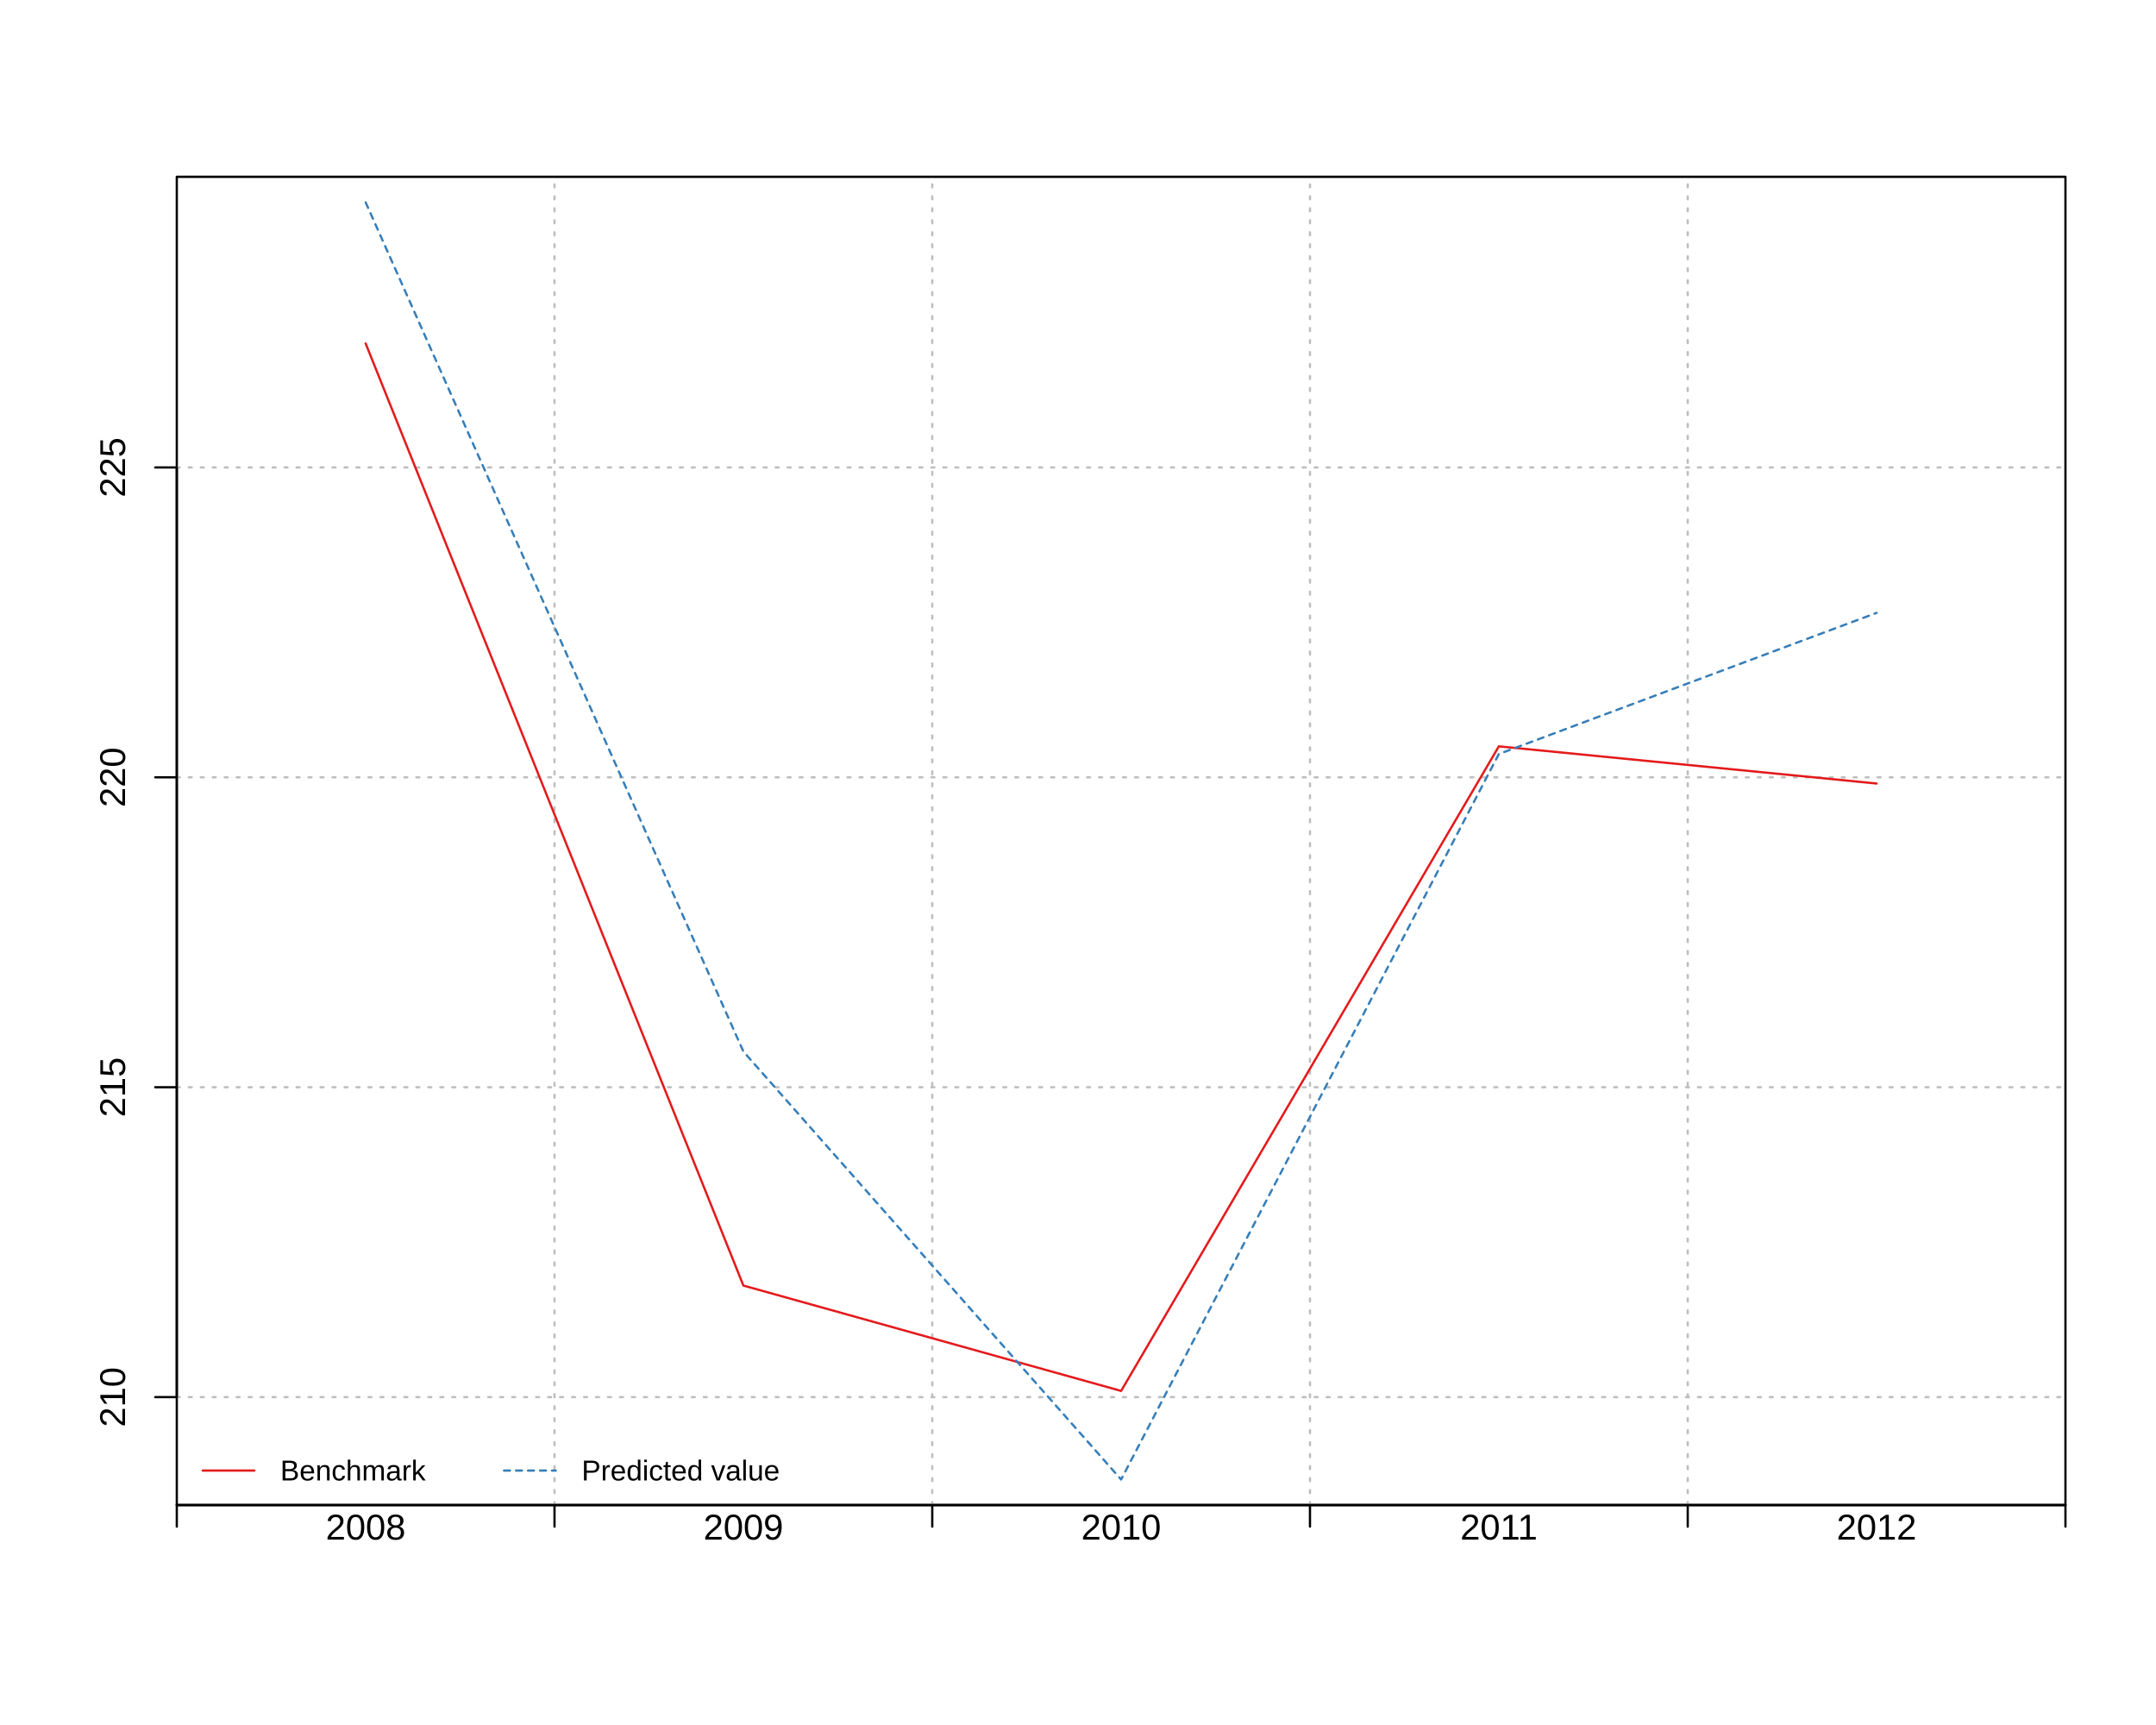
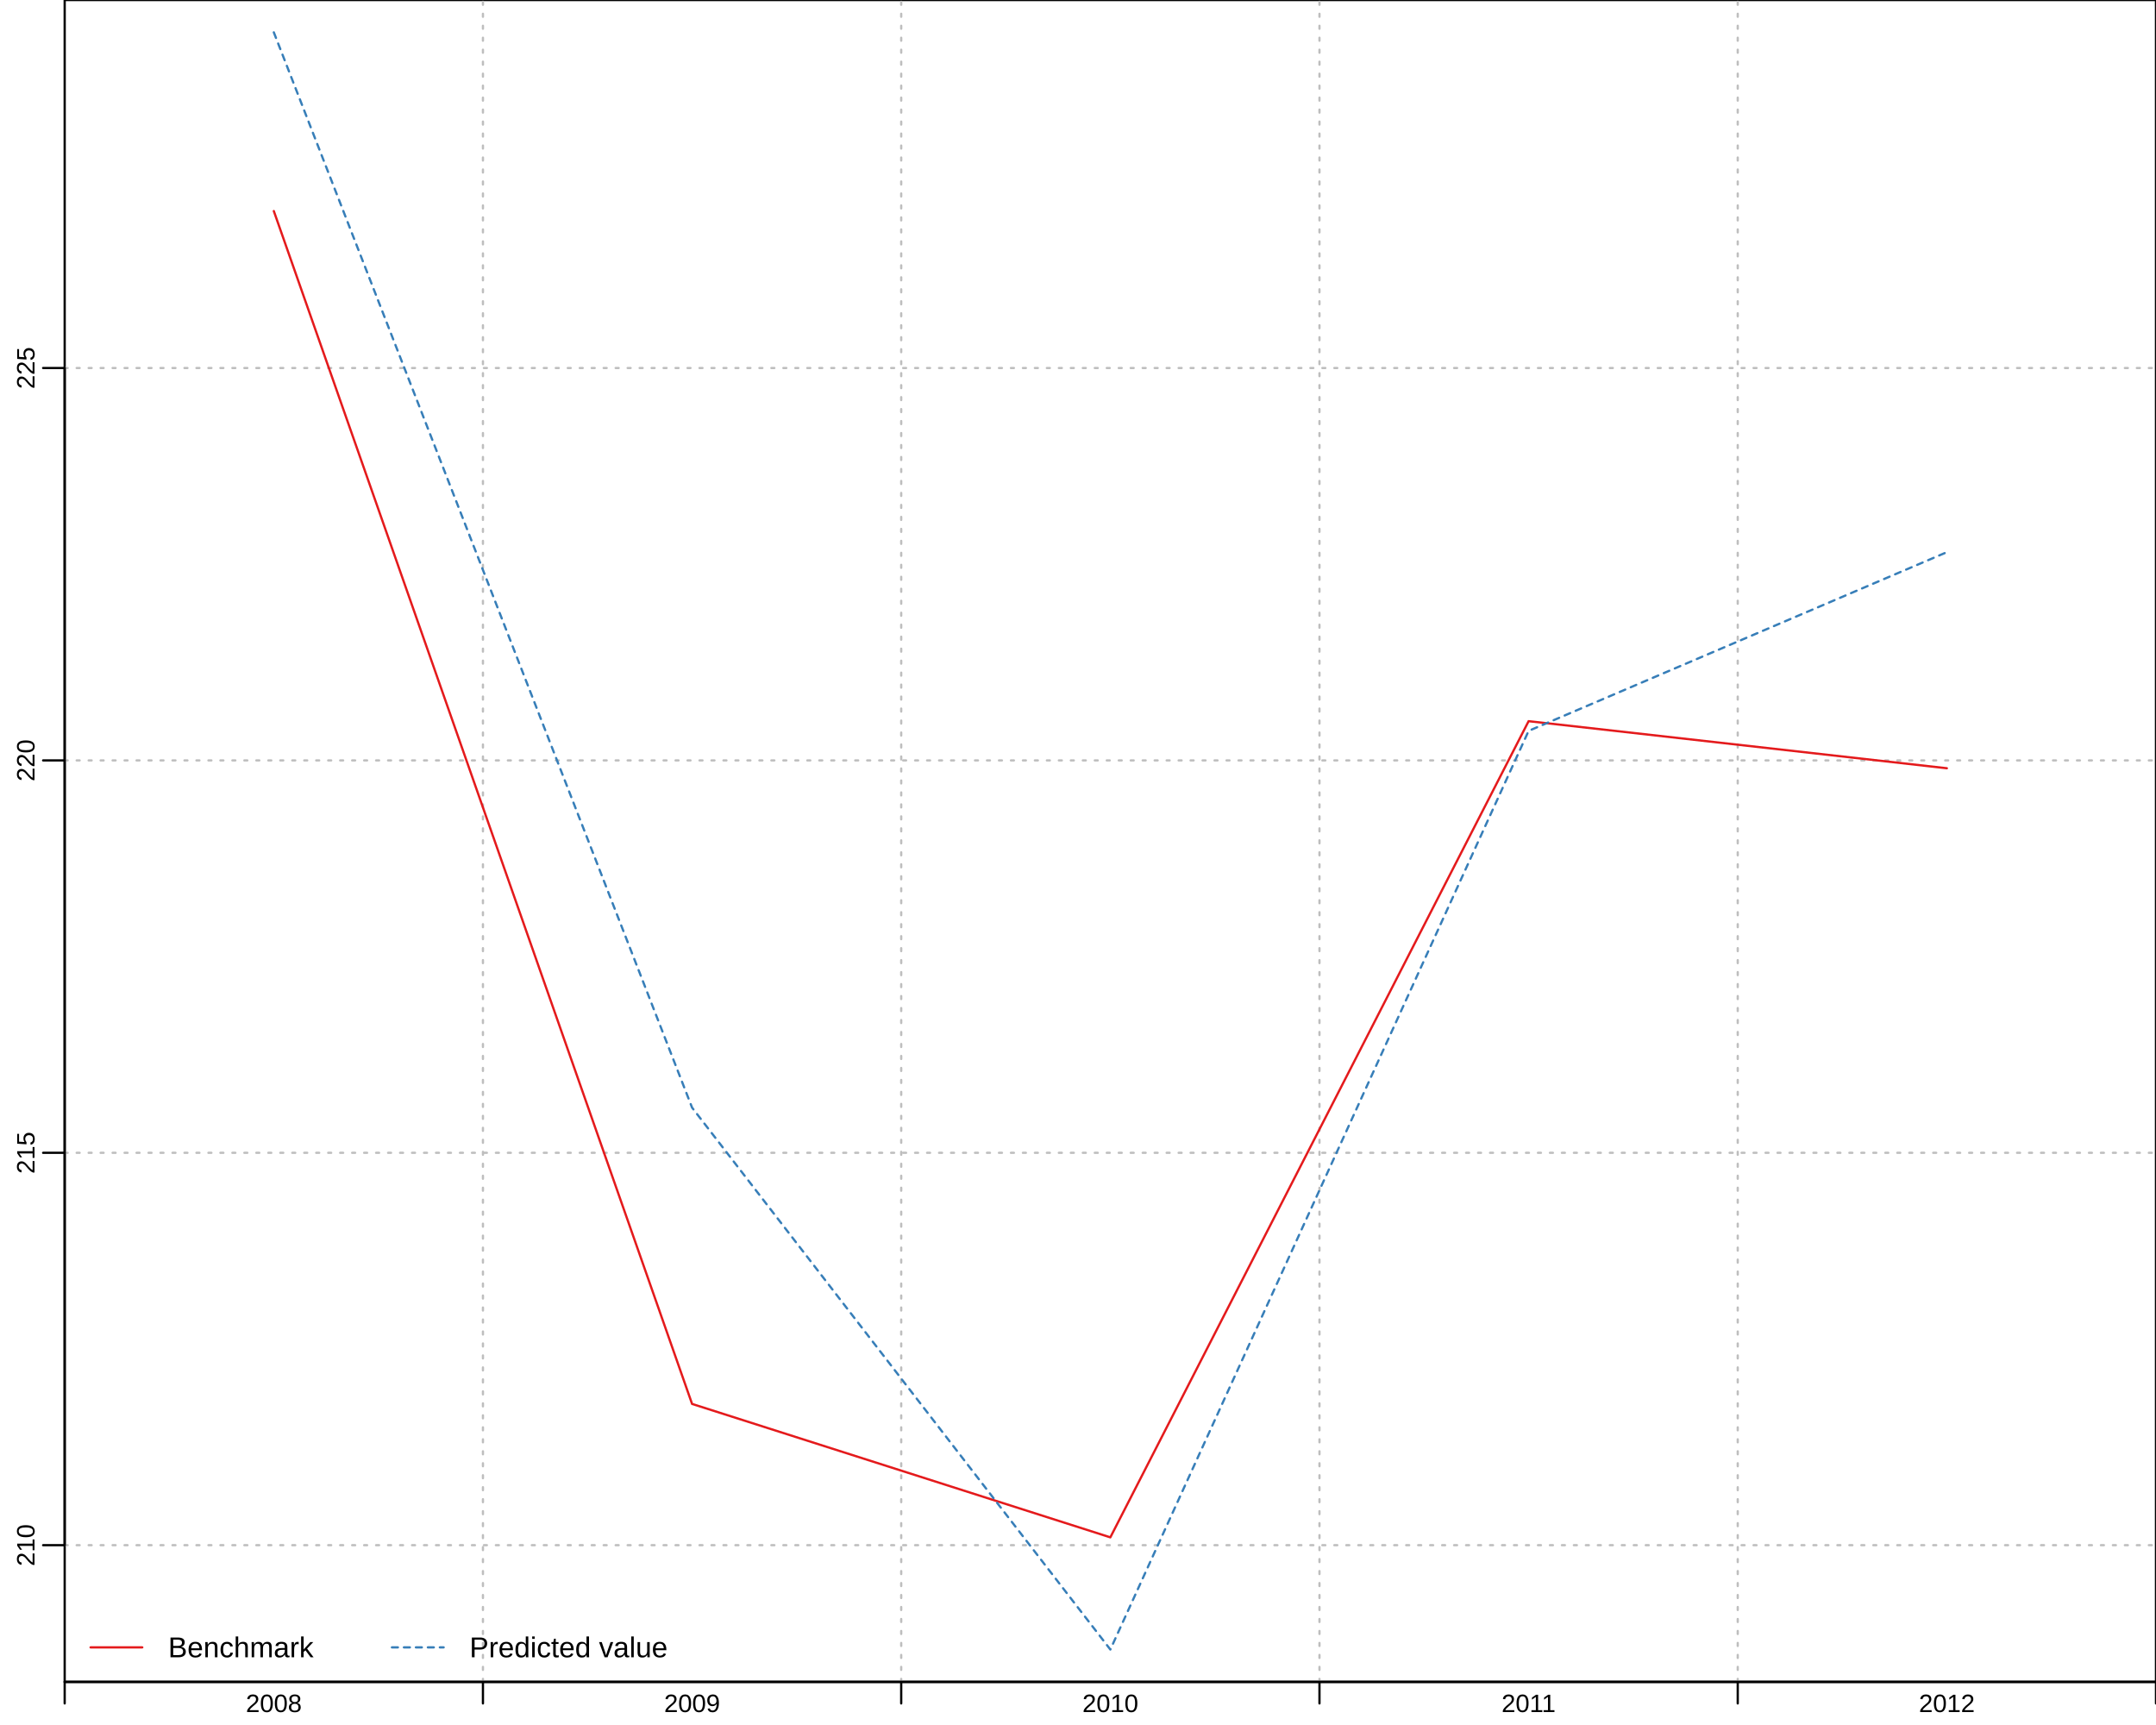
<svg xmlns="http://www.w3.org/2000/svg" viewBox="0 0 720.00 576.00">
  <defs>
    <style type="text/css">
    line, polyline, polygon, path, rect, circle {
      fill: none;
      stroke: #000000;
      stroke-linecap: round;
      stroke-linejoin: round;
      stroke-miterlimit: 10.00;
    }
  </style>
  </defs>
  <rect width="100%" height="100%" style="stroke: none; fill: #FFFFFF;" />
-   <polyline points="59.04,502.56 689.76,502.56 689.76,59.04 59.04,59.04 59.04,502.56 " style="stroke-width: 0.75;" />
+   <polyline points="21.60,561.60 720.00,561.60 720.00,0.00 21.60,0.00 21.60,561.60 " style="stroke-width: 0.75;" />
  <defs>
-     <clipPath id="cpNTkuMDR8Njg5Ljc2fDUwMi41Nnw1OS4wNA==">
-       <rect x="59.04" y="59.04" width="630.72" height="443.52" />
+     <clipPath id="cpMjEuNjB8NzIwLjAwfDU2MS42MHwwLjAw">
+       <rect x="21.60" y="0.00" width="698.40" height="561.60" />
    </clipPath>
  </defs>
-   <line x1="59.04" y1="466.52" x2="689.76" y2="466.52" style="stroke-width: 0.75; stroke: #BEBEBE; stroke-dasharray: 1.00,3.00;" clip-path="url(#cpNTkuMDR8Njg5Ljc2fDUwMi41Nnw1OS4wNA==)" />
-   <line x1="59.04" y1="363.04" x2="689.76" y2="363.04" style="stroke-width: 0.75; stroke: #BEBEBE; stroke-dasharray: 1.00,3.00;" clip-path="url(#cpNTkuMDR8Njg5Ljc2fDUwMi41Nnw1OS4wNA==)" />
-   <line x1="59.04" y1="259.56" x2="689.76" y2="259.56" style="stroke-width: 0.75; stroke: #BEBEBE; stroke-dasharray: 1.00,3.00;" clip-path="url(#cpNTkuMDR8Njg5Ljc2fDUwMi41Nnw1OS4wNA==)" />
-   <line x1="59.04" y1="156.09" x2="689.76" y2="156.09" style="stroke-width: 0.75; stroke: #BEBEBE; stroke-dasharray: 1.00,3.00;" clip-path="url(#cpNTkuMDR8Njg5Ljc2fDUwMi41Nnw1OS4wNA==)" />
-   <line x1="185.18" y1="502.56" x2="185.18" y2="59.04" style="stroke-width: 0.75; stroke: #BEBEBE; stroke-dasharray: 1.00,3.00;" clip-path="url(#cpNTkuMDR8Njg5Ljc2fDUwMi41Nnw1OS4wNA==)" />
-   <line x1="311.33" y1="502.56" x2="311.33" y2="59.04" style="stroke-width: 0.75; stroke: #BEBEBE; stroke-dasharray: 1.00,3.00;" clip-path="url(#cpNTkuMDR8Njg5Ljc2fDUwMi41Nnw1OS4wNA==)" />
-   <line x1="437.47" y1="502.56" x2="437.47" y2="59.04" style="stroke-width: 0.75; stroke: #BEBEBE; stroke-dasharray: 1.00,3.00;" clip-path="url(#cpNTkuMDR8Njg5Ljc2fDUwMi41Nnw1OS4wNA==)" />
-   <line x1="563.62" y1="502.56" x2="563.62" y2="59.04" style="stroke-width: 0.75; stroke: #BEBEBE; stroke-dasharray: 1.00,3.00;" clip-path="url(#cpNTkuMDR8Njg5Ljc2fDUwMi41Nnw1OS4wNA==)" />
-   <polyline points="122.11,114.69 248.26,429.27 374.40,464.45 500.54,249.22 626.69,261.63 " style="stroke-width: 0.75; stroke: #E41A1C;" clip-path="url(#cpNTkuMDR8Njg5Ljc2fDUwMi41Nnw1OS4wNA==)" />
-   <polyline points="122.11,67.57 248.26,351.13 374.40,494.03 500.54,251.78 626.69,204.65 " style="stroke-width: 0.75; stroke: #377EB8; stroke-dasharray: 2.00,2.00;" clip-path="url(#cpNTkuMDR8Njg5Ljc2fDUwMi41Nnw1OS4wNA==)" />
-   <line x1="67.68" y1="491.04" x2="84.96" y2="491.04" style="stroke-width: 0.75; stroke: #E41A1C;" clip-path="url(#cpNTkuMDR8Njg5Ljc2fDUwMi41Nnw1OS4wNA==)" />
-   <line x1="168.32" y1="491.04" x2="185.60" y2="491.04" style="stroke-width: 0.75; stroke: #377EB8; stroke-dasharray: 2.00,2.00;" clip-path="url(#cpNTkuMDR8Njg5Ljc2fDUwMi41Nnw1OS4wNA==)" />
-   <g clip-path="url(#cpNTkuMDR8Njg5Ljc2fDUwMi41Nnw1OS4wNA==)">
-     <text x="93.60" y="494.34" style="font-size: 9.60px; font-family: Liberation Sans;" textLength="48.48px" lengthAdjust="spacingAndGlyphs">Benchmark</text>
+   <line x1="21.60" y1="515.96" x2="720.00" y2="515.96" style="stroke-width: 0.75; stroke: #BEBEBE; stroke-dasharray: 1.00,3.00;" clip-path="url(#cpMjEuNjB8NzIwLjAwfDU2MS42MHwwLjAw)" />
+   <line x1="21.60" y1="384.94" x2="720.00" y2="384.94" style="stroke-width: 0.75; stroke: #BEBEBE; stroke-dasharray: 1.00,3.00;" clip-path="url(#cpMjEuNjB8NzIwLjAwfDU2MS42MHwwLjAw)" />
+   <line x1="21.60" y1="253.91" x2="720.00" y2="253.91" style="stroke-width: 0.75; stroke: #BEBEBE; stroke-dasharray: 1.00,3.00;" clip-path="url(#cpMjEuNjB8NzIwLjAwfDU2MS42MHwwLjAw)" />
+   <line x1="21.60" y1="122.88" x2="720.00" y2="122.88" style="stroke-width: 0.75; stroke: #BEBEBE; stroke-dasharray: 1.00,3.00;" clip-path="url(#cpMjEuNjB8NzIwLjAwfDU2MS42MHwwLjAw)" />
+   <line x1="161.28" y1="561.60" x2="161.28" y2="0.00" style="stroke-width: 0.75; stroke: #BEBEBE; stroke-dasharray: 1.00,3.00;" clip-path="url(#cpMjEuNjB8NzIwLjAwfDU2MS42MHwwLjAw)" />
+   <line x1="300.96" y1="561.60" x2="300.96" y2="0.00" style="stroke-width: 0.75; stroke: #BEBEBE; stroke-dasharray: 1.00,3.00;" clip-path="url(#cpMjEuNjB8NzIwLjAwfDU2MS42MHwwLjAw)" />
+   <line x1="440.64" y1="561.60" x2="440.64" y2="0.00" style="stroke-width: 0.75; stroke: #BEBEBE; stroke-dasharray: 1.00,3.00;" clip-path="url(#cpMjEuNjB8NzIwLjAwfDU2MS42MHwwLjAw)" />
+   <line x1="580.32" y1="561.60" x2="580.32" y2="0.00" style="stroke-width: 0.75; stroke: #BEBEBE; stroke-dasharray: 1.00,3.00;" clip-path="url(#cpMjEuNjB8NzIwLjAwfDU2MS42MHwwLjAw)" />
+   <polyline points="91.44,70.47 231.12,468.79 370.80,513.34 510.48,240.81 650.16,256.53 " style="stroke-width: 0.75; stroke: #E41A1C;" clip-path="url(#cpMjEuNjB8NzIwLjAwfDU2MS42MHwwLjAw)" />
+   <polyline points="91.44,10.80 231.12,369.85 370.80,550.80 510.48,244.05 650.16,184.38 " style="stroke-width: 0.75; stroke: #377EB8; stroke-dasharray: 2.00,2.00;" clip-path="url(#cpMjEuNjB8NzIwLjAwfDU2MS42MHwwLjAw)" />
+   <line x1="30.24" y1="550.08" x2="47.52" y2="550.08" style="stroke-width: 0.75; stroke: #E41A1C;" clip-path="url(#cpMjEuNjB8NzIwLjAwfDU2MS42MHwwLjAw)" />
+   <line x1="130.88" y1="550.08" x2="148.16" y2="550.08" style="stroke-width: 0.75; stroke: #377EB8; stroke-dasharray: 2.00,2.00;" clip-path="url(#cpMjEuNjB8NzIwLjAwfDU2MS42MHwwLjAw)" />
+   <g clip-path="url(#cpMjEuNjB8NzIwLjAwfDU2MS42MHwwLjAw)">
+     <text x="56.16" y="553.38" style="font-size: 9.60px; font-family: Liberation Sans;" textLength="48.48px" lengthAdjust="spacingAndGlyphs">Benchmark</text>
  </g>
-   <g clip-path="url(#cpNTkuMDR8Njg5Ljc2fDUwMi41Nnw1OS4wNA==)">
-     <text x="194.24" y="494.34" style="font-size: 9.60px; font-family: Liberation Sans;" textLength="66.08px" lengthAdjust="spacingAndGlyphs">Predicted value</text>
+   <g clip-path="url(#cpMjEuNjB8NzIwLjAwfDU2MS42MHwwLjAw)">
+     <text x="156.80" y="553.38" style="font-size: 9.60px; font-family: Liberation Sans;" textLength="66.08px" lengthAdjust="spacingAndGlyphs">Predicted value</text>
  </g>
  <defs>
    <clipPath id="cpMC4wMHw3MjAuMDB8NTc2LjAwfDAuMDA=">
      <rect x="0.00" y="0.00" width="720.00" height="576.00" />
    </clipPath>
  </defs>
-   <line x1="59.04" y1="466.52" x2="59.04" y2="156.09" style="stroke-width: 0.75;" clip-path="url(#cpMC4wMHw3MjAuMDB8NTc2LjAwfDAuMDA=)" />
-   <line x1="59.04" y1="466.52" x2="51.84" y2="466.52" style="stroke-width: 0.75;" clip-path="url(#cpMC4wMHw3MjAuMDB8NTc2LjAwfDAuMDA=)" />
-   <line x1="59.04" y1="363.04" x2="51.84" y2="363.04" style="stroke-width: 0.75;" clip-path="url(#cpMC4wMHw3MjAuMDB8NTc2LjAwfDAuMDA=)" />
-   <line x1="59.04" y1="259.56" x2="51.84" y2="259.56" style="stroke-width: 0.75;" clip-path="url(#cpMC4wMHw3MjAuMDB8NTc2LjAwfDAuMDA=)" />
-   <line x1="59.04" y1="156.09" x2="51.84" y2="156.09" style="stroke-width: 0.75;" clip-path="url(#cpMC4wMHw3MjAuMDB8NTc2LjAwfDAuMDA=)" />
+   <line x1="21.60" y1="515.96" x2="21.60" y2="122.88" style="stroke-width: 0.75;" clip-path="url(#cpMC4wMHw3MjAuMDB8NTc2LjAwfDAuMDA=)" />
+   <line x1="21.60" y1="515.96" x2="14.40" y2="515.96" style="stroke-width: 0.75;" clip-path="url(#cpMC4wMHw3MjAuMDB8NTc2LjAwfDAuMDA=)" />
+   <line x1="21.60" y1="384.94" x2="14.40" y2="384.94" style="stroke-width: 0.75;" clip-path="url(#cpMC4wMHw3MjAuMDB8NTc2LjAwfDAuMDA=)" />
+   <line x1="21.60" y1="253.91" x2="14.40" y2="253.91" style="stroke-width: 0.75;" clip-path="url(#cpMC4wMHw3MjAuMDB8NTc2LjAwfDAuMDA=)" />
+   <line x1="21.60" y1="122.88" x2="14.40" y2="122.88" style="stroke-width: 0.75;" clip-path="url(#cpMC4wMHw3MjAuMDB8NTc2LjAwfDAuMDA=)" />
  <g clip-path="url(#cpMC4wMHw3MjAuMDB8NTc2LjAwfDAuMDA=)">
-     <text transform="translate(41.76,476.53) rotate(-90)" style="font-size: 12.00px; font-family: Liberation Sans;" textLength="20.02px" lengthAdjust="spacingAndGlyphs">210</text>
+     <text transform="translate(11.52,522.97) rotate(-90)" style="font-size: 8.40px; font-family: Liberation Sans;" textLength="14.02px" lengthAdjust="spacingAndGlyphs">210</text>
  </g>
  <g clip-path="url(#cpMC4wMHw3MjAuMDB8NTc2LjAwfDAuMDA=)">
-     <text transform="translate(41.76,373.05) rotate(-90)" style="font-size: 12.00px; font-family: Liberation Sans;" textLength="20.02px" lengthAdjust="spacingAndGlyphs">215</text>
+     <text transform="translate(11.52,391.94) rotate(-90)" style="font-size: 8.40px; font-family: Liberation Sans;" textLength="14.02px" lengthAdjust="spacingAndGlyphs">215</text>
  </g>
  <g clip-path="url(#cpMC4wMHw3MjAuMDB8NTc2LjAwfDAuMDA=)">
-     <text transform="translate(41.76,269.57) rotate(-90)" style="font-size: 12.00px; font-family: Liberation Sans;" textLength="20.02px" lengthAdjust="spacingAndGlyphs">220</text>
+     <text transform="translate(11.52,260.92) rotate(-90)" style="font-size: 8.40px; font-family: Liberation Sans;" textLength="14.02px" lengthAdjust="spacingAndGlyphs">220</text>
  </g>
  <g clip-path="url(#cpMC4wMHw3MjAuMDB8NTc2LjAwfDAuMDA=)">
-     <text transform="translate(41.76,166.09) rotate(-90)" style="font-size: 12.00px; font-family: Liberation Sans;" textLength="20.02px" lengthAdjust="spacingAndGlyphs">225</text>
+     <text transform="translate(11.52,129.89) rotate(-90)" style="font-size: 8.40px; font-family: Liberation Sans;" textLength="14.02px" lengthAdjust="spacingAndGlyphs">225</text>
  </g>
-   <line x1="59.04" y1="502.56" x2="689.76" y2="502.56" style="stroke-width: 0.75;" clip-path="url(#cpMC4wMHw3MjAuMDB8NTc2LjAwfDAuMDA=)" />
-   <line x1="59.04" y1="502.56" x2="59.04" y2="509.76" style="stroke-width: 0.75;" clip-path="url(#cpMC4wMHw3MjAuMDB8NTc2LjAwfDAuMDA=)" />
-   <line x1="185.18" y1="502.56" x2="185.18" y2="509.76" style="stroke-width: 0.75;" clip-path="url(#cpMC4wMHw3MjAuMDB8NTc2LjAwfDAuMDA=)" />
-   <line x1="311.33" y1="502.56" x2="311.33" y2="509.76" style="stroke-width: 0.75;" clip-path="url(#cpMC4wMHw3MjAuMDB8NTc2LjAwfDAuMDA=)" />
-   <line x1="437.47" y1="502.56" x2="437.47" y2="509.76" style="stroke-width: 0.75;" clip-path="url(#cpMC4wMHw3MjAuMDB8NTc2LjAwfDAuMDA=)" />
-   <line x1="563.62" y1="502.56" x2="563.62" y2="509.76" style="stroke-width: 0.75;" clip-path="url(#cpMC4wMHw3MjAuMDB8NTc2LjAwfDAuMDA=)" />
-   <line x1="689.76" y1="502.56" x2="689.76" y2="509.76" style="stroke-width: 0.75;" clip-path="url(#cpMC4wMHw3MjAuMDB8NTc2LjAwfDAuMDA=)" />
+   <line x1="21.60" y1="561.60" x2="720.00" y2="561.60" style="stroke-width: 0.75;" clip-path="url(#cpMC4wMHw3MjAuMDB8NTc2LjAwfDAuMDA=)" />
+   <line x1="21.60" y1="561.60" x2="21.60" y2="568.80" style="stroke-width: 0.75;" clip-path="url(#cpMC4wMHw3MjAuMDB8NTc2LjAwfDAuMDA=)" />
+   <line x1="161.28" y1="561.60" x2="161.28" y2="568.80" style="stroke-width: 0.75;" clip-path="url(#cpMC4wMHw3MjAuMDB8NTc2LjAwfDAuMDA=)" />
+   <line x1="300.96" y1="561.60" x2="300.96" y2="568.80" style="stroke-width: 0.75;" clip-path="url(#cpMC4wMHw3MjAuMDB8NTc2LjAwfDAuMDA=)" />
+   <line x1="440.64" y1="561.60" x2="440.64" y2="568.80" style="stroke-width: 0.75;" clip-path="url(#cpMC4wMHw3MjAuMDB8NTc2LjAwfDAuMDA=)" />
+   <line x1="580.32" y1="561.60" x2="580.32" y2="568.80" style="stroke-width: 0.75;" clip-path="url(#cpMC4wMHw3MjAuMDB8NTc2LjAwfDAuMDA=)" />
+   <line x1="720.00" y1="561.60" x2="720.00" y2="568.80" style="stroke-width: 0.75;" clip-path="url(#cpMC4wMHw3MjAuMDB8NTc2LjAwfDAuMDA=)" />
  <g clip-path="url(#cpMC4wMHw3MjAuMDB8NTc2LjAwfDAuMDA=)">
-     <text x="108.77" y="514.08" style="font-size: 12.00px; font-family: Liberation Sans;" textLength="26.69px" lengthAdjust="spacingAndGlyphs">2008</text>
+     <text x="82.10" y="571.68" style="font-size: 8.40px; font-family: Liberation Sans;" textLength="18.69px" lengthAdjust="spacingAndGlyphs">2008</text>
  </g>
  <g clip-path="url(#cpMC4wMHw3MjAuMDB8NTc2LjAwfDAuMDA=)">
-     <text x="234.91" y="514.08" style="font-size: 12.00px; font-family: Liberation Sans;" textLength="26.69px" lengthAdjust="spacingAndGlyphs">2009</text>
+     <text x="221.78" y="571.68" style="font-size: 8.40px; font-family: Liberation Sans;" textLength="18.69px" lengthAdjust="spacingAndGlyphs">2009</text>
  </g>
  <g clip-path="url(#cpMC4wMHw3MjAuMDB8NTc2LjAwfDAuMDA=)">
-     <text x="361.06" y="514.08" style="font-size: 12.00px; font-family: Liberation Sans;" textLength="26.69px" lengthAdjust="spacingAndGlyphs">2010</text>
+     <text x="361.46" y="571.68" style="font-size: 8.40px; font-family: Liberation Sans;" textLength="18.69px" lengthAdjust="spacingAndGlyphs">2010</text>
  </g>
  <g clip-path="url(#cpMC4wMHw3MjAuMDB8NTc2LjAwfDAuMDA=)">
-     <text x="487.65" y="514.08" style="font-size: 12.00px; font-family: Liberation Sans;" textLength="25.80px" lengthAdjust="spacingAndGlyphs">2011</text>
+     <text x="501.45" y="571.68" style="font-size: 8.40px; font-family: Liberation Sans;" textLength="18.06px" lengthAdjust="spacingAndGlyphs">2011</text>
  </g>
  <g clip-path="url(#cpMC4wMHw3MjAuMDB8NTc2LjAwfDAuMDA=)">
-     <text x="613.34" y="514.08" style="font-size: 12.00px; font-family: Liberation Sans;" textLength="26.69px" lengthAdjust="spacingAndGlyphs">2012</text>
+     <text x="640.82" y="571.68" style="font-size: 8.40px; font-family: Liberation Sans;" textLength="18.69px" lengthAdjust="spacingAndGlyphs">2012</text>
  </g>
</svg>
